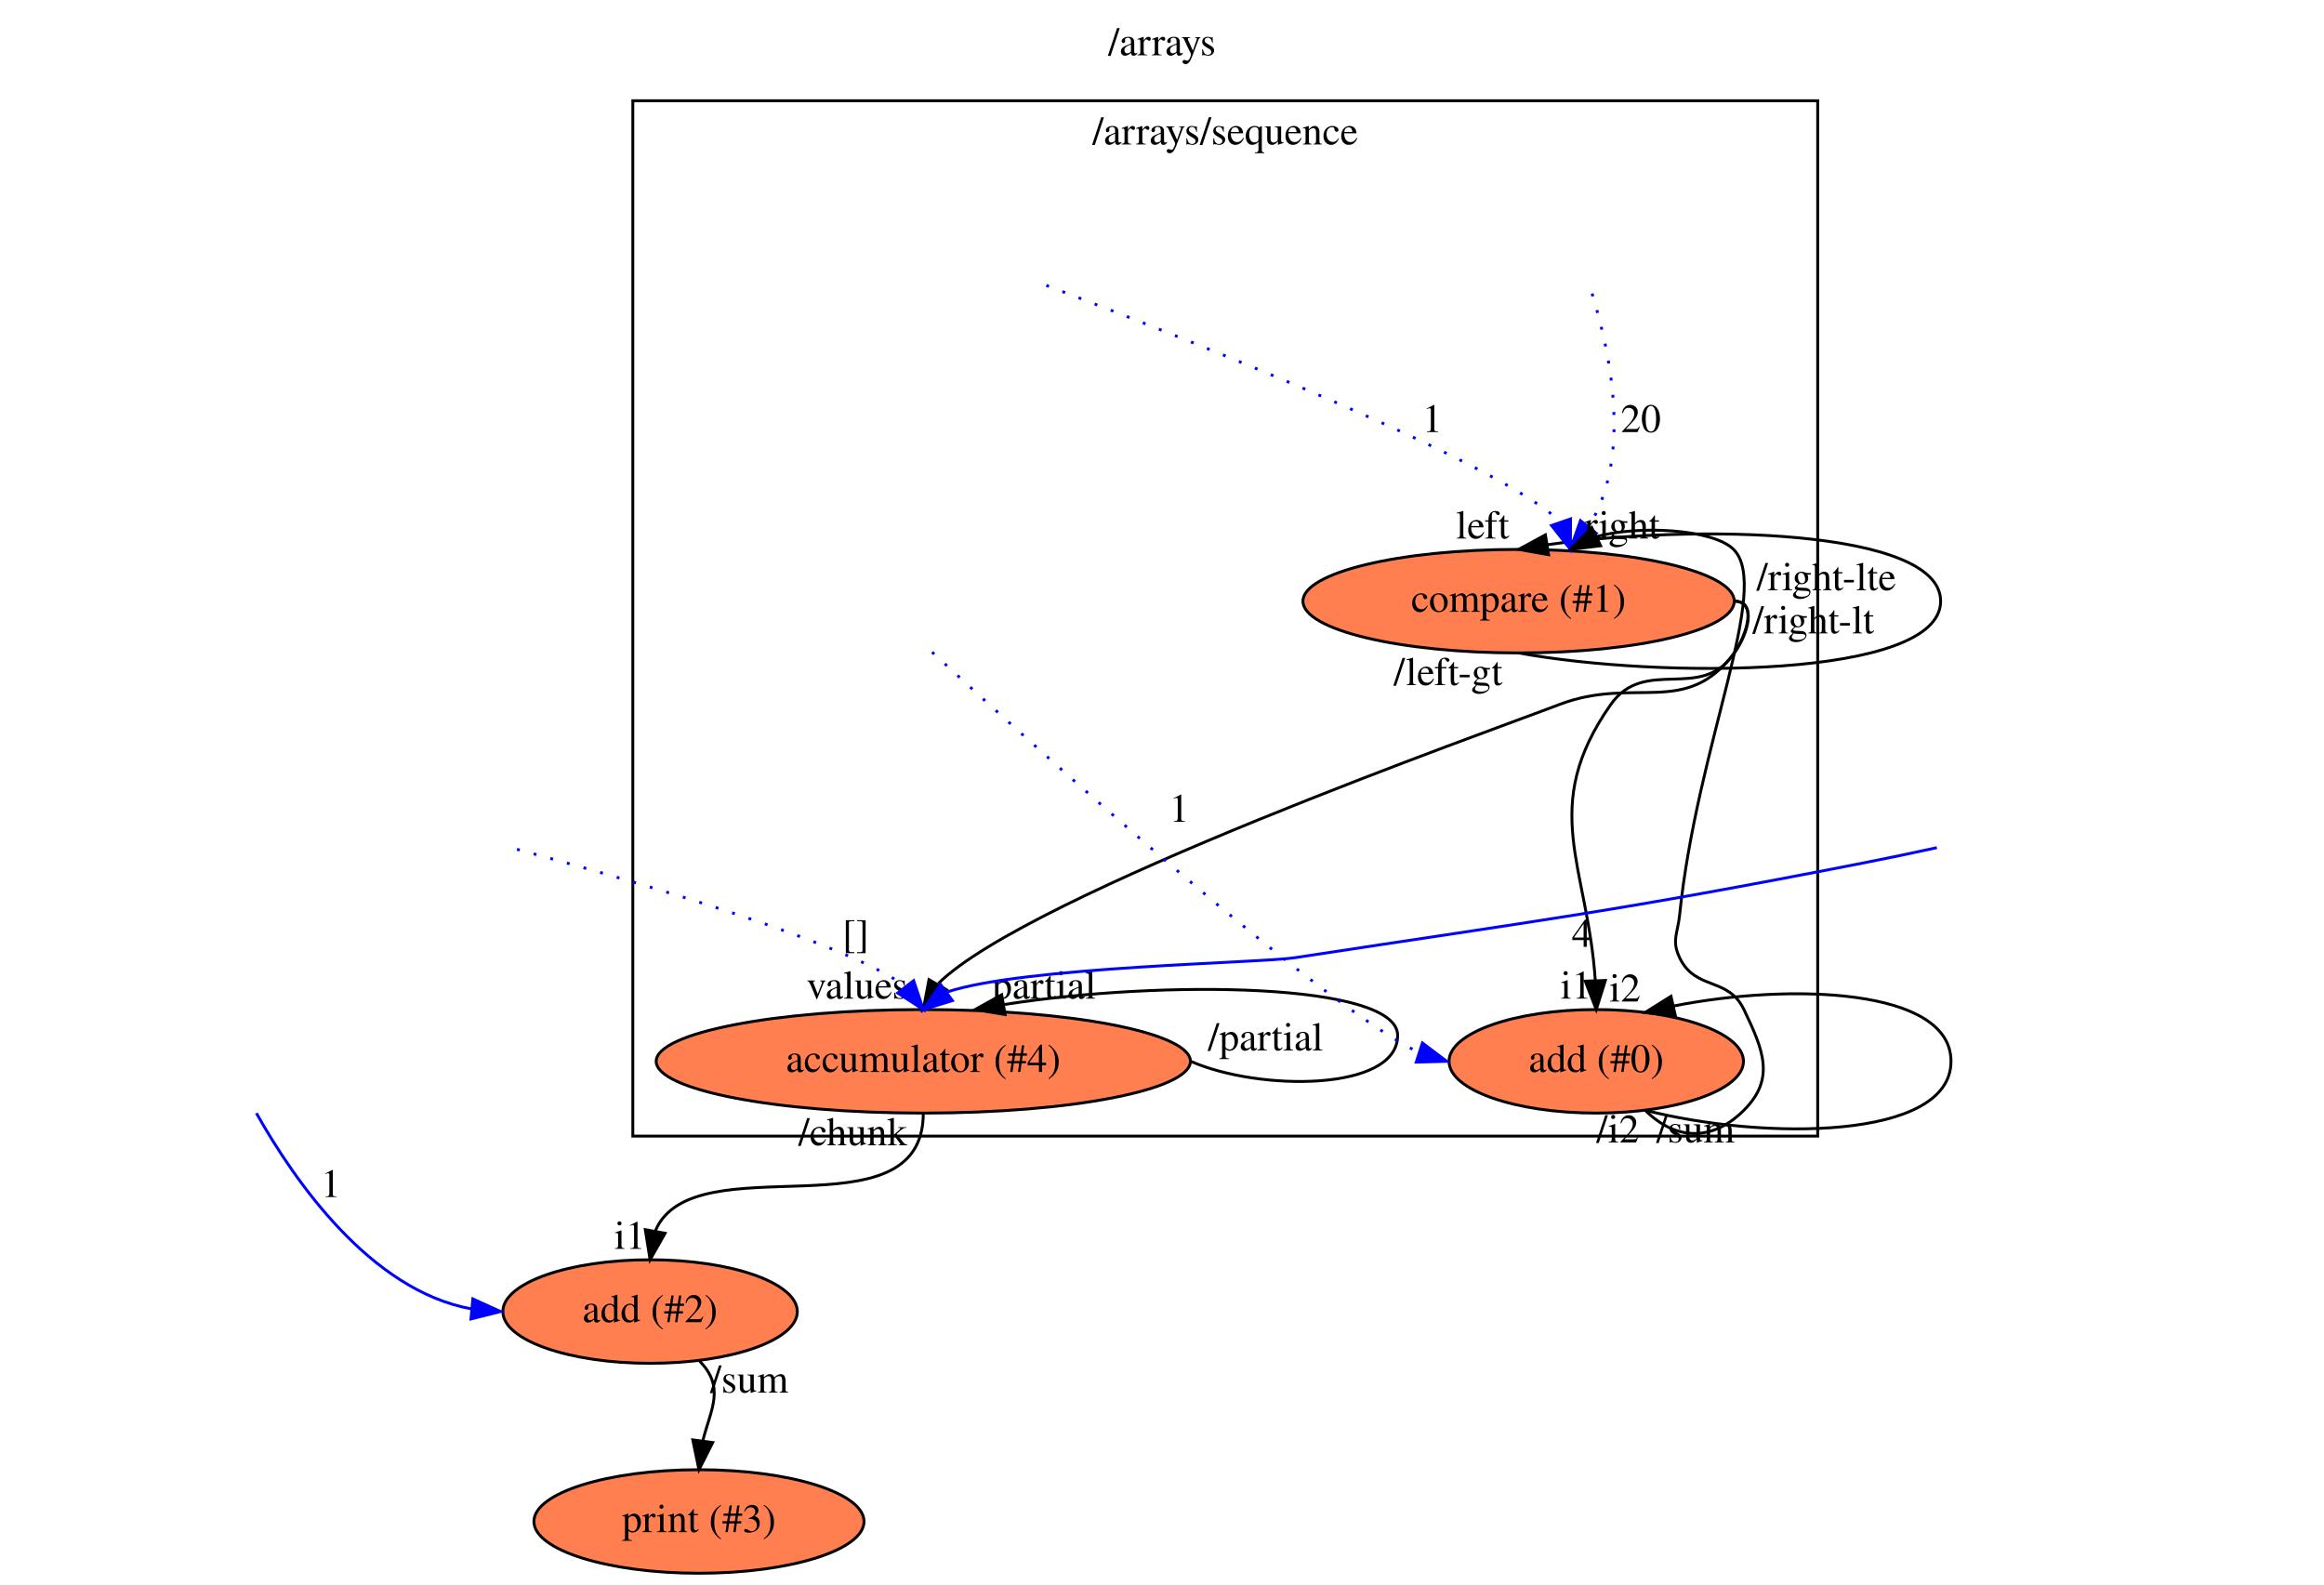
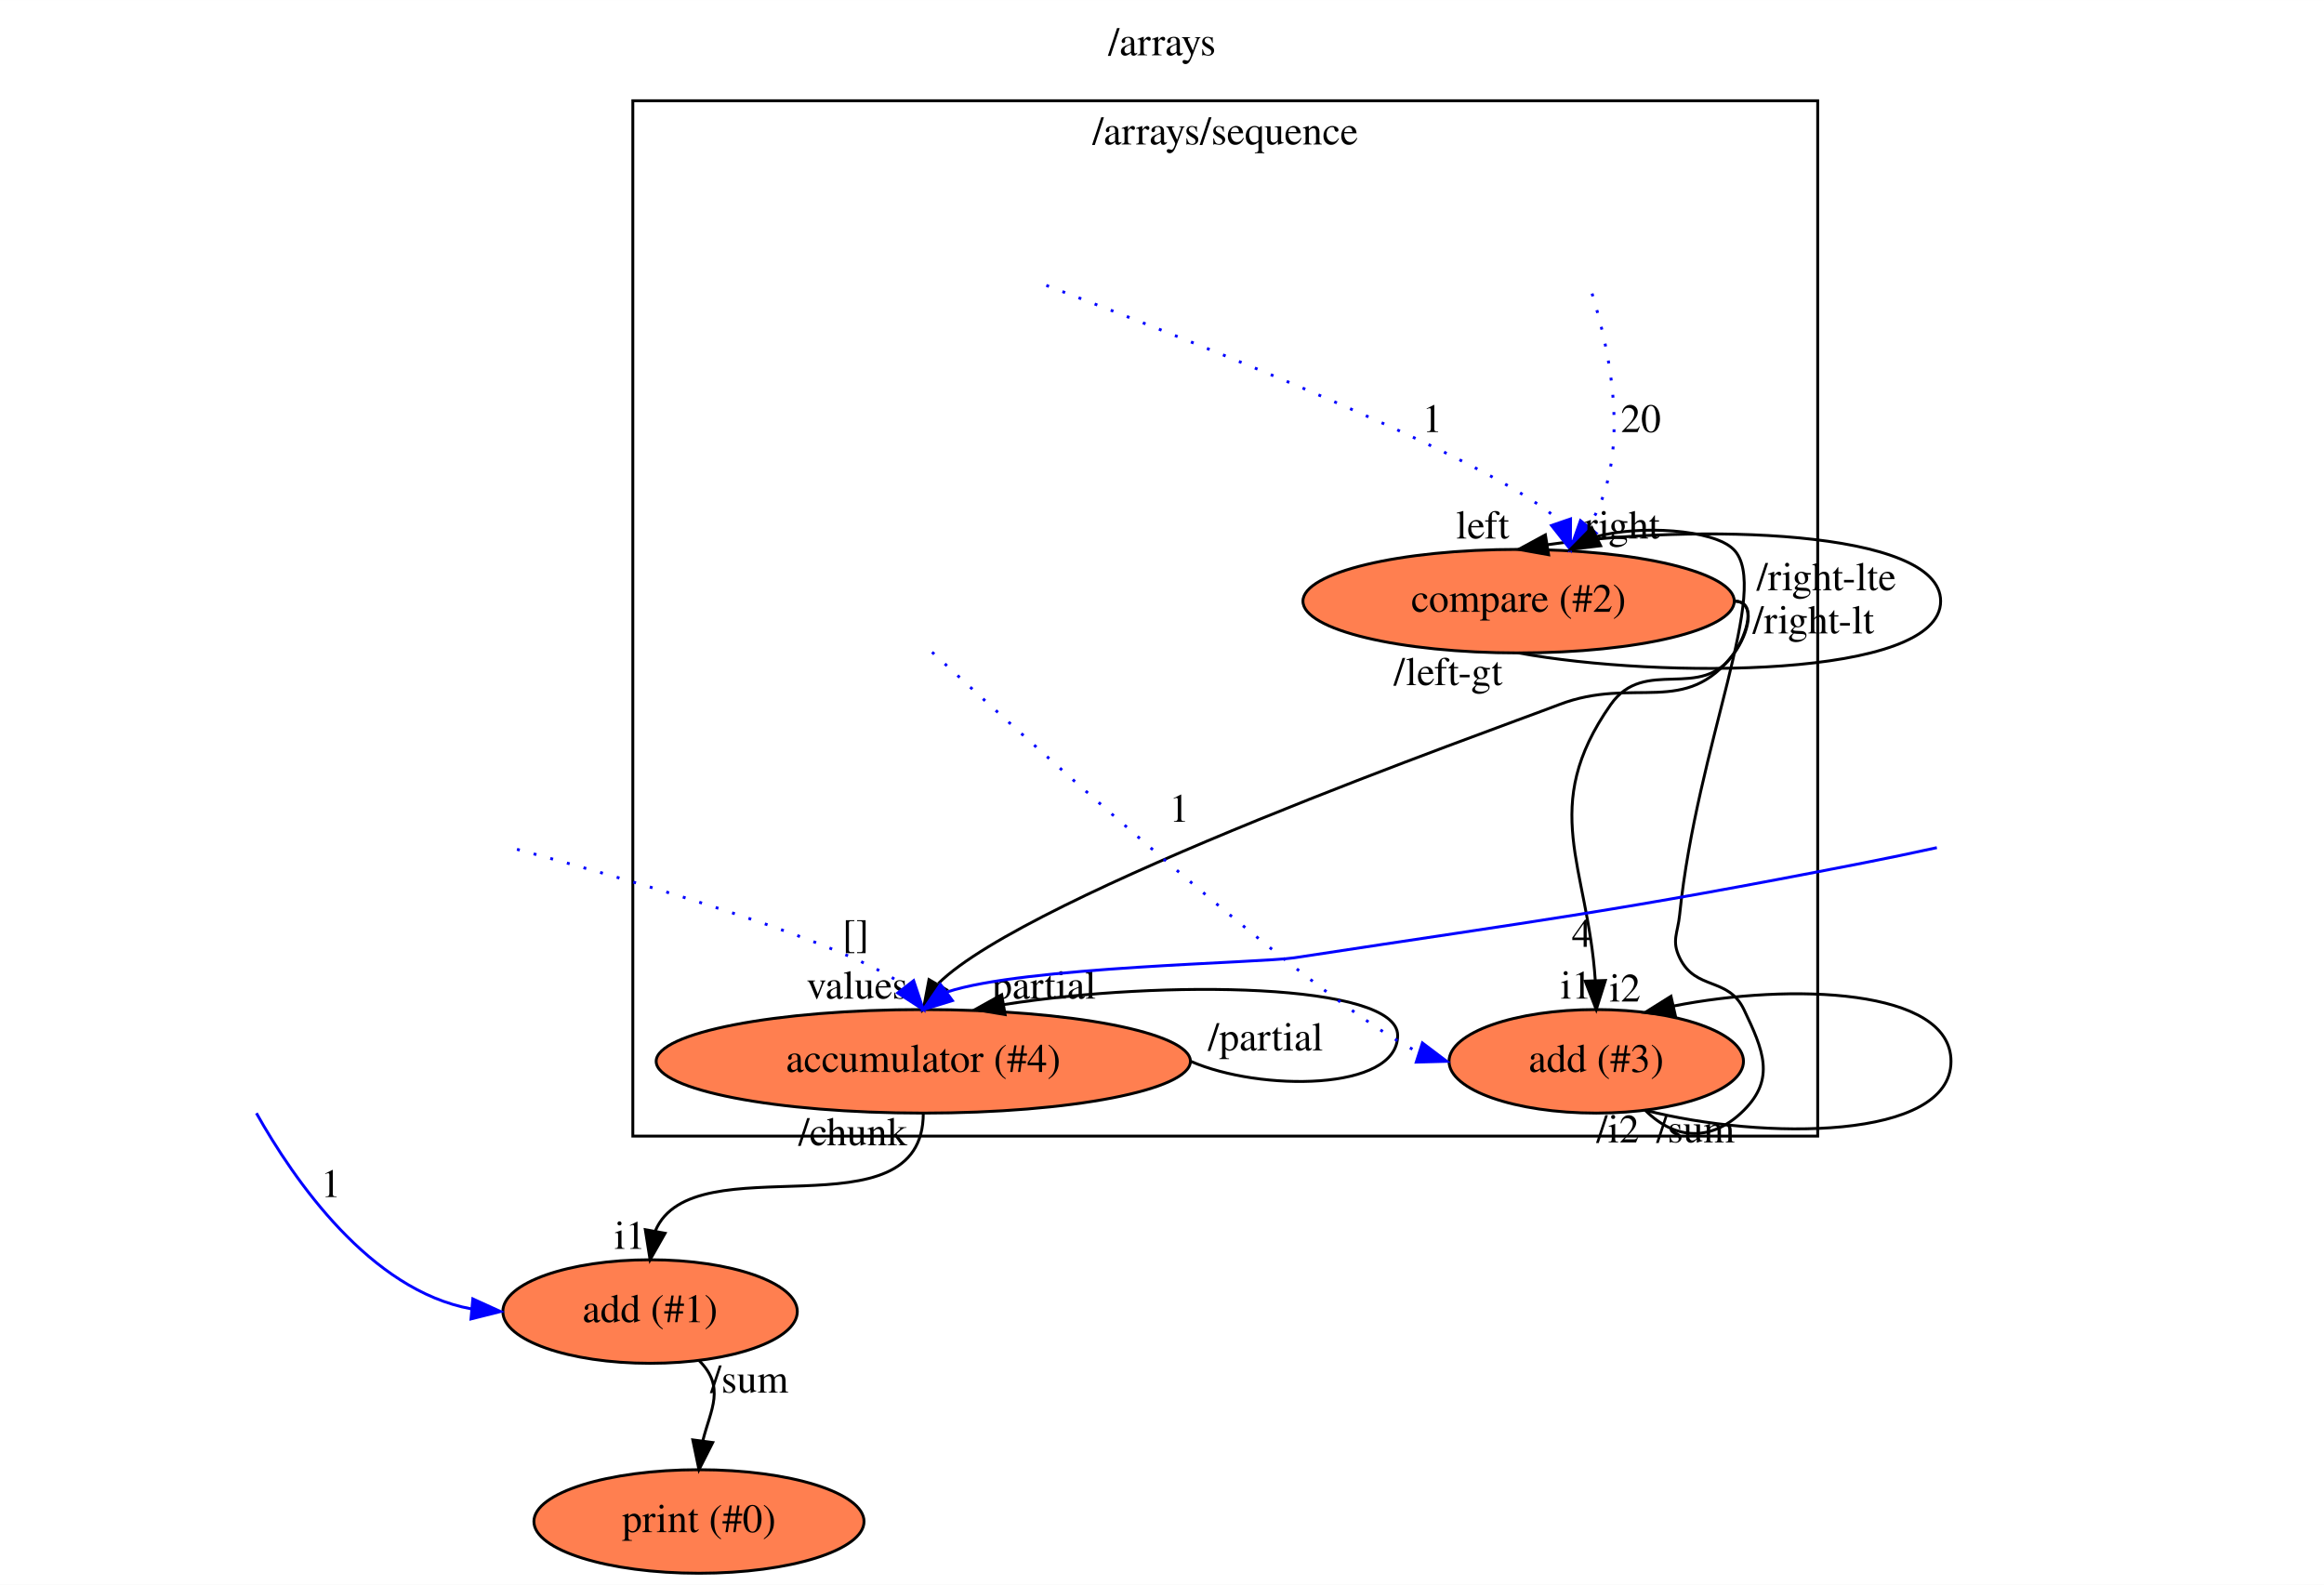
<svg xmlns="http://www.w3.org/2000/svg" xmlns:xlink="http://www.w3.org/1999/xlink" width="808pt" height="551pt" viewBox="0.00 0.00 808.09 551.00">
  <g id="graph0" class="graph" transform="scale(1 1) rotate(0) translate(4 547)">
    <polygon fill="#ffffff" stroke="transparent" points="-4,4 -4,-547 804.087,-547 804.087,4 -4,4" />
    <text text-anchor="middle" x="400.043" y="-527.8" font-family="Times,serif" font-size="14.00" fill="#000000">/arrays</text>
    <g id="clust1" class="cluster">
      <polygon fill="none" stroke="#000000" points="216.043,-152 216.043,-512 628.043,-512 628.043,-152 216.043,-152" />
      <text text-anchor="middle" x="422.043" y="-496.8" font-family="Times,serif" font-size="14.00" fill="#000000">/arrays/sequence</text>
    </g>
    <g id="node1" class="node">
      <g id="a_node1">
-         <a xlink:href="file:///home/travis/build/andrewdavidmackenzie/flow/flowstdlib/control/compare_switch/compare_switch.html" xlink:title="compare (#1)">
+         <a xlink:href="file:///home/travis/build/andrewdavidmackenzie/flow/flowstdlib/control/compare_switch/compare_switch.html" xlink:title="compare (#2)">
          <ellipse fill="#ff7f50" stroke="#000000" cx="524.043" cy="-338" rx="74.987" ry="18" />
-           <text text-anchor="middle" x="524.043" y="-334.3" font-family="Times,serif" font-size="14.00" fill="#000000">compare (#1)</text>
+           <text text-anchor="middle" x="524.043" y="-334.3" font-family="Times,serif" font-size="14.00" fill="#000000">compare (#2)</text>
        </a>
      </g>
    </g>
    <g id="edge4" class="edge">
      <path fill="none" stroke="#000000" d="M524.043,-320C572.958,-311 670.787,-311 670.787,-338 670.787,-363.26 585.162,-364.888 534.072,-357.623" />
      <polygon fill="#000000" stroke="#000000" points="534.474,-354.143 524.043,-356 533.356,-361.053 534.474,-354.143" />
      <text text-anchor="middle" x="511.543" y="-359.8" font-family="Times,serif" font-size="14.00" fill="#000000">left</text>
      <text text-anchor="middle" x="499.543" y="-308.8" font-family="Times,serif" font-size="14.00" fill="#000000">/left-gt</text>
    </g>
    <g id="node4" class="node">
      <g id="a_node4">
        <a xlink:href="file:///home/travis/build/andrewdavidmackenzie/flow/flowstdlib/data/accumulate/accumulate.html" xlink:title="accumulator (#4)">
          <ellipse fill="#ff7f50" stroke="#000000" cx="317.043" cy="-178" rx="92.883" ry="18" />
          <text text-anchor="middle" x="317.043" y="-174.3" font-family="Times,serif" font-size="14.00" fill="#000000">accumulator (#4)</text>
        </a>
      </g>
    </g>
    <g id="edge3" class="edge">
      <path fill="none" stroke="#000000" d="M599.043,-338C607.043,-338 603.833,-326.408 599.043,-320 582.119,-297.36 564.427,-312.145 538.043,-302 515.106,-293.18 353.62,-236.144 322.298,-205.079" />
      <polygon fill="#000000" stroke="#000000" points="325.082,-202.902 317.043,-196 319.023,-206.408 325.082,-202.902" />
      <text text-anchor="middle" x="294.043" y="-199.8" font-family="Times,serif" font-size="14.00" fill="#000000">values</text>
      <text text-anchor="middle" x="631.043" y="-341.8" font-family="Times,serif" font-size="14.00" fill="#000000">/right-lte</text>
    </g>
    <g id="node5" class="node">
      <g id="a_node5">
-         <a xlink:href="file:///home/travis/build/andrewdavidmackenzie/flow/flowstdlib/math/add/add.html" xlink:title="add (#0)">
+         <a xlink:href="file:///home/travis/build/andrewdavidmackenzie/flow/flowstdlib/math/add/add.html" xlink:title="add (#3)">
          <ellipse fill="#ff7f50" stroke="#000000" cx="551.043" cy="-178" rx="51.191" ry="18" />
-           <text text-anchor="middle" x="551.043" y="-174.3" font-family="Times,serif" font-size="14.00" fill="#000000">add (#0)</text>
+           <text text-anchor="middle" x="551.043" y="-174.3" font-family="Times,serif" font-size="14.00" fill="#000000">add (#3)</text>
        </a>
      </g>
    </g>
    <g id="edge5" class="edge">
      <path fill="none" stroke="#000000" d="M599.043,-338C607.043,-338 603.475,-326.66 599.043,-320 587.565,-302.752 567.925,-318.973 556.043,-302 531.003,-266.23 548.041,-246.263 550.708,-206.074" />
      <polygon fill="#000000" stroke="#000000" points="554.209,-206.111 551.043,-196 547.212,-205.878 554.209,-206.111" />
      <text text-anchor="middle" x="544.043" y="-199.8" font-family="Times,serif" font-size="14.00" fill="#000000">i1</text>
      <text text-anchor="middle" x="626.543" y="-326.8" font-family="Times,serif" font-size="14.00" fill="#000000">/right-lt</text>
    </g>
    <g id="edge1" class="edge">
      <path fill="none" stroke="#0000ff" stroke-dasharray="1,5" d="M549.585,-444.956C556.187,-423.548 563.443,-387.759 548.351,-363.899" />
      <polygon fill="#0000ff" stroke="#0000ff" points="551.018,-361.63 542.043,-356 545.548,-365.998 551.018,-361.63" />
      <text text-anchor="middle" x="566.543" y="-396.8" font-family="Times,serif" font-size="14.00" fill="#000000">20</text>
    </g>
    <g id="edge2" class="edge">
      <path fill="none" stroke="#0000ff" stroke-dasharray="1,5" d="M359.82,-447.797C417.085,-425.99 516.811,-386.183 538.787,-365.494" />
      <polygon fill="#0000ff" stroke="#0000ff" points="542.109,-366.595 542.043,-356 535.488,-364.324 542.109,-366.595" />
      <text text-anchor="middle" x="494.043" y="-396.8" font-family="Times,serif" font-size="14.00" fill="#000000">1</text>
    </g>
    <g id="edge11" class="edge">
      <path fill="none" stroke="#000000" d="M410.043,-178C433.985,-167.5 481.985,-167.5 481.985,-187 481.985,-205.357 400.485,-206.433 345.063,-197.736" />
      <polygon fill="#000000" stroke="#000000" points="345.494,-194.258 335.043,-196 344.299,-201.156 345.494,-194.258" />
      <text text-anchor="middle" x="359.043" y="-199.8" font-family="Times,serif" font-size="14.00" fill="#000000">partial</text>
      <text text-anchor="middle" x="436.043" y="-181.8" font-family="Times,serif" font-size="14.00" fill="#000000">/partial</text>
    </g>
    <g id="node9" class="node">
      <g id="a_node9">
-         <a xlink:href="file:///home/travis/build/andrewdavidmackenzie/flow/flowstdlib/math/add/add.html" xlink:title="add (#2)">
+         <a xlink:href="file:///home/travis/build/andrewdavidmackenzie/flow/flowstdlib/math/add/add.html" xlink:title="add (#1)">
          <ellipse fill="#ff7f50" stroke="#000000" cx="222.043" cy="-91" rx="51.191" ry="18" />
-           <text text-anchor="middle" x="222.043" y="-87.3" font-family="Times,serif" font-size="14.00" fill="#000000">add (#2)</text>
+           <text text-anchor="middle" x="222.043" y="-87.3" font-family="Times,serif" font-size="14.00" fill="#000000">add (#1)</text>
        </a>
      </g>
    </g>
    <g id="edge12" class="edge">
      <path fill="none" stroke="#000000" d="M317.043,-160C317.043,-116.009 236.99,-150.189 223.856,-119.023" />
      <polygon fill="#000000" stroke="#000000" points="227.267,-118.217 222.043,-109 220.379,-119.463 227.267,-118.217" />
      <text text-anchor="middle" x="215.043" y="-112.8" font-family="Times,serif" font-size="14.00" fill="#000000">i1</text>
      <text text-anchor="middle" x="292.543" y="-148.8" font-family="Times,serif" font-size="14.00" fill="#000000">/chunk</text>
    </g>
    <g id="edge8" class="edge">
      <path fill="none" stroke="#000000" d="M568.043,-161C578.837,-150.206 591.595,-150.206 602.389,-161 613.388,-171.999 609.104,-181.968 602.389,-196 596.884,-207.503 585.548,-202.497 580.043,-214 577.165,-220.013 579.367,-222.368 580.043,-229 586.076,-288.196 612.058,-342.728 598.787,-356 591.751,-363.036 566.04,-364.52 551.126,-360.452" />
      <polygon fill="#000000" stroke="#000000" points="552.563,-357.259 542.043,-356 549.482,-363.544 552.563,-357.259" />
      <text text-anchor="middle" x="560.043" y="-359.8" font-family="Times,serif" font-size="14.00" fill="#000000">right</text>
      <text text-anchor="middle" x="585.543" y="-149.8" font-family="Times,serif" font-size="14.00" fill="#000000">/sum</text>
    </g>
    <g id="edge7" class="edge">
      <path fill="none" stroke="#000000" d="M568.043,-161C609.158,-150.5 674.389,-150.5 674.389,-178 674.389,-203.405 618.717,-205.34 577.819,-197.209" />
      <polygon fill="#000000" stroke="#000000" points="578.569,-193.79 568.043,-195 577.026,-200.618 578.569,-193.79" />
      <text text-anchor="middle" x="561.043" y="-198.8" font-family="Times,serif" font-size="14.00" fill="#000000">i2</text>
      <text text-anchor="middle" x="558.543" y="-149.8" font-family="Times,serif" font-size="14.00" fill="#000000">/i2</text>
    </g>
    <g id="edge6" class="edge">
      <path fill="none" stroke="#0000ff" stroke-dasharray="1,5" d="M320.105,-320.266C360.492,-283.002 453.861,-198.566 489.161,-181.17" />
      <polygon fill="#0000ff" stroke="#0000ff" points="490.59,-184.387 499.043,-178 488.452,-177.722 490.59,-184.387" />
      <text text-anchor="middle" x="406.043" y="-261.3" font-family="Times,serif" font-size="14.00" fill="#000000">1</text>
    </g>
    <g id="edge9" class="edge">
      <path fill="none" stroke="#0000ff" stroke-dasharray="1,5" d="M175.764,-251.718C223.553,-238.821 290.17,-219.056 310.742,-204.136" />
      <polygon fill="#0000ff" stroke="#0000ff" points="313.687,-206.049 317.043,-196 308.153,-201.763 313.687,-206.049" />
      <text text-anchor="middle" x="293.543" y="-217.8" font-family="Times,serif" font-size="14.00" fill="#000000">[]</text>
    </g>
    <g id="edge10" class="edge">
      <path fill="none" stroke="#0000ff" d="M669.476,-252.293C660.979,-250.439 652.286,-248.613 644.043,-247 556.49,-229.868 534.23,-227.499 446.043,-214 434.085,-212.169 351.975,-210.934 325.355,-202.124" />
      <polygon fill="#0000ff" stroke="#0000ff" points="327.17,-199.114 317.043,-196 323.018,-204.75 327.17,-199.114" />
      <text text-anchor="middle" x="546.043" y="-217.8" font-family="Times,serif" font-size="14.00" fill="#000000">4</text>
    </g>
    <g id="node11" class="node">
      <g id="a_node11">
-         <a xlink:href="file:///home/travis/build/andrewdavidmackenzie/flow/flowr/src/lib/flowruntime/stdio/stdout.html" xlink:title="print (#3)">
+         <a xlink:href="file:///home/travis/build/andrewdavidmackenzie/flow/flowr/src/lib/flowruntime/stdio/stdout.html" xlink:title="print (#0)">
          <ellipse fill="#ff7f50" stroke="#000000" cx="239.043" cy="-18" rx="57.391" ry="18" />
-           <text text-anchor="middle" x="239.043" y="-14.3" font-family="Times,serif" font-size="14.00" fill="#000000">print (#3)</text>
+           <text text-anchor="middle" x="239.043" y="-14.3" font-family="Times,serif" font-size="14.00" fill="#000000">print (#0)</text>
        </a>
      </g>
    </g>
    <g id="edge14" class="edge">
      <path fill="none" stroke="#000000" d="M239.043,-74C248.373,-64.67 243.125,-57.033 240.383,-46.085" />
      <polygon fill="#000000" stroke="#000000" points="243.829,-45.452 239.043,-36 236.89,-46.374 243.829,-45.452" />
      <text text-anchor="middle" x="256.543" y="-62.8" font-family="Times,serif" font-size="14.00" fill="#000000">/sum</text>
    </g>
    <g id="edge13" class="edge">
      <path fill="none" stroke="#0000ff" d="M85.157,-159.974C98.24,-136.681 124.701,-98.342 159.891,-91.924" />
      <polygon fill="#0000ff" stroke="#0000ff" points="160.402,-95.392 170.043,-91 159.767,-88.421 160.402,-95.392" />
      <text text-anchor="middle" x="111.043" y="-130.8" font-family="Times,serif" font-size="14.00" fill="#000000">1</text>
    </g>
  </g>
</svg>
